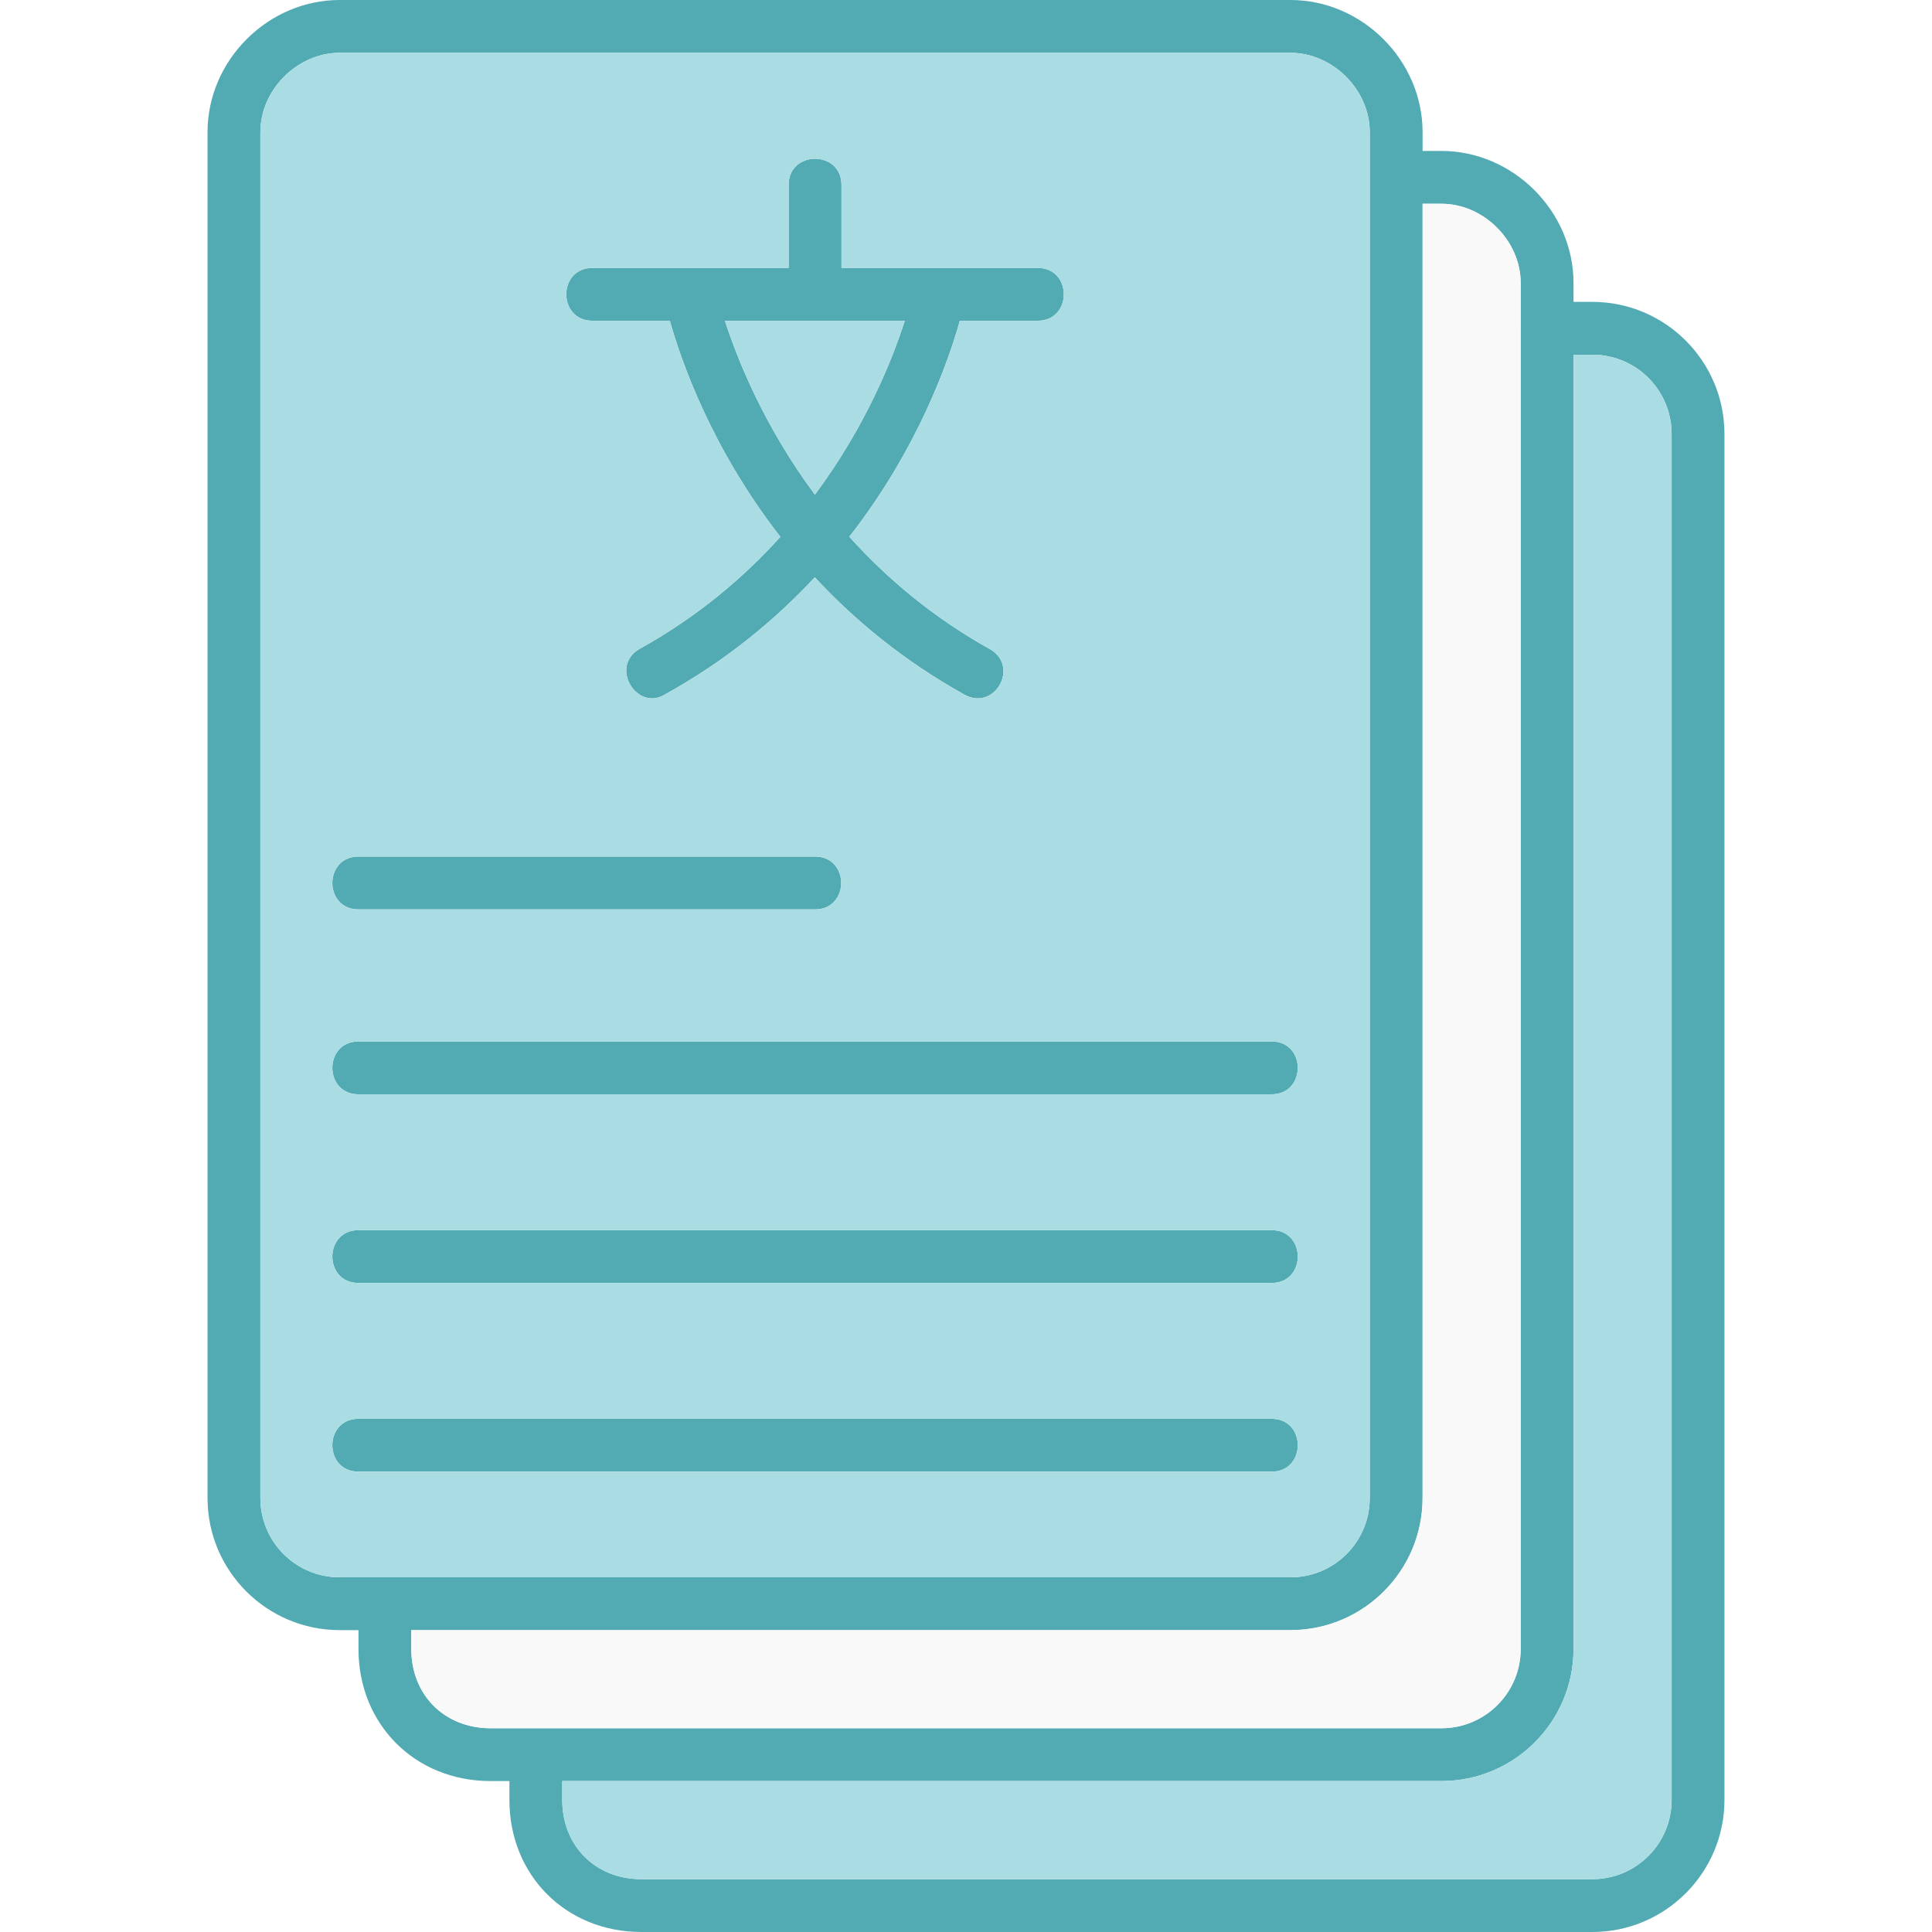
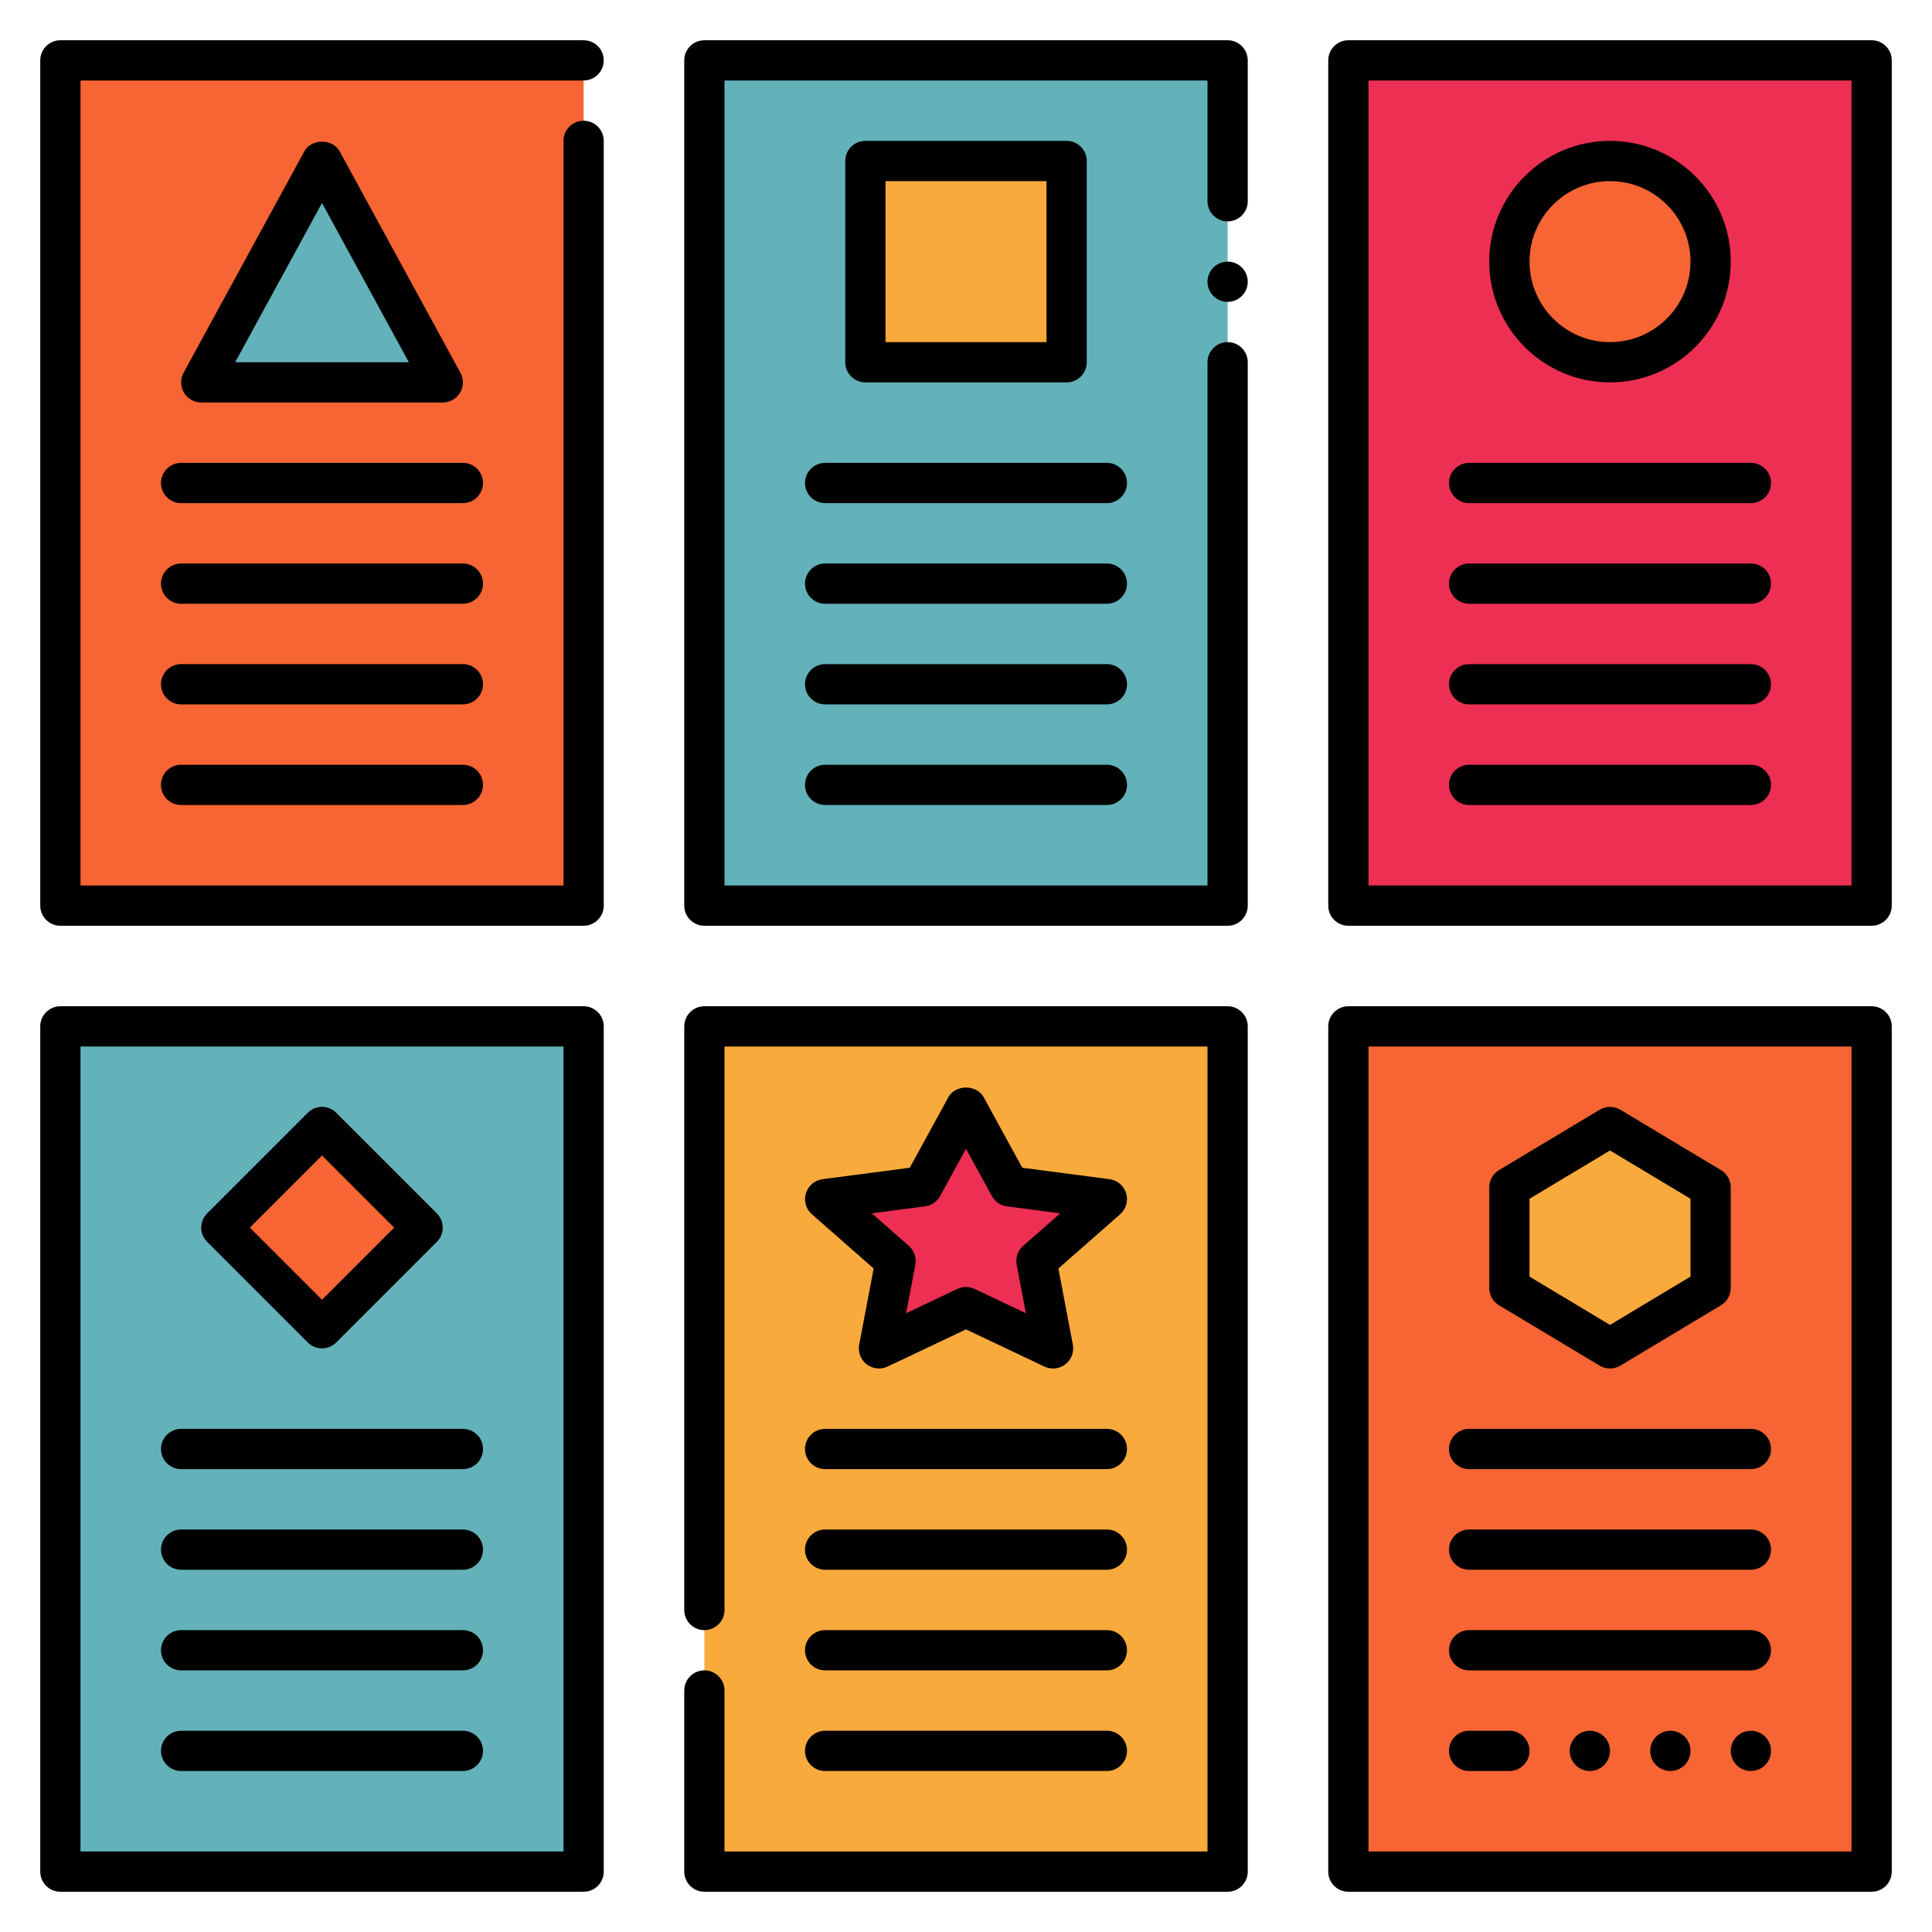
- <svg xmlns="http://www.w3.org/2000/svg" clip-rule="evenodd" fill-rule="evenodd" height="512" image-rendering="optimizeQuality" shape-rendering="geometricPrecision" text-rendering="geometricPrecision" viewBox="0 0 512 512" width="512">
-   <g id="Layer_x0020_1">
-     <path d="m215.999 241h-121c-9.233 0-9.233-14.001 0-14.001l121 .001c9.232 0 9.234 14 0 14zm121 48.999h-241.999c-9.233 0-9.233-14.001 0-14.001h241.999c9.233 0 9.233 14.001 0 14.001zm0 50h-241.999c-9.233 0-9.233-14.001 0-14.001h241.999c9.233 0 9.233 14.001 0 14.001zm0 50h-241.999c-9.233 0-9.233-14.001 0-14.001l241.999.001c9.232 0 9.234 14 0 14zm-128-318.999.001-21.999c0-9.233 14.001-9.233 14.001 0v21.999h51.998c9.232 0 9.234 14 0 14h-20.629c-2.948 10.501-10.983 33.785-29.287 57.242 9.717 10.801 21.931 21.236 37.215 29.758 8.019 4.476 1.384 16.551-6.7 12.1-16.207-9.012-29.234-19.86-39.669-31.111-10.429 11.224-23.443 22.036-39.63 31.012-7.571 4.727-14.965-7.5-6.7-12.1 15.282-8.478 27.493-18.87 37.206-29.636-18.333-23.516-26.36-46.827-29.294-57.265h-20.512c-9.233 0-9.233-14.001 0-14.001l51.999.001zm-16.883 14c3.232 10.026 10.285 27.829 23.844 46.089 13.552-18.228 20.594-36.024 23.819-46.089h-47.663zm229.882 426.999h-251.998c-20 0-35-15-35-35v-5.001h-5.001c-20 0-35-15-35-35v-5h-5c-19.3 0-35-15.7-35-35v-362c0-18.999 15.999-35 35-35h251.998c19 0 35 16 35 35v5.001h5.001c19 0 35 16 35 35v5h5c19.3 0 35 15.7 35 35v361.998c0 19.3-15.699 35.001-35 35.001zm-272.997-40.001v5.001c0 12.2 8.8 21 21 21h251.997c11.6 0 21-9.4 21-21v-362c0-11.6-9.4-21-21-21h-5v342.999c0 19.3-15.7 35-35 35h-232.998zm253.998-384.908v-12.09c0-11.2-9.8-21-21-21h-5.001v342.998c0 19.3-15.699 35.001-35 35.001h-232.998v5c0 12.2 8.8 21 21 21h251.998c11.6 0 21-9.4 21-21v-349.909zm-312.999-73.09c-11.2 0-21 9.8-21 21v361.998c0 11.6 9.4 21 21 21l251.998.001c11.6 0 21-9.4 21-21v-362c0-11.2-9.8-21-21-21h-251.998z" fill="#52abb3" />
-     <path d="m225.083 142.242c9.717 10.801 21.931 21.236 37.215 29.758 8.019 4.476 1.384 16.551-6.7 12.1-16.207-9.012-29.234-19.86-39.669-31.111-10.429 11.224-23.443 22.036-39.63 31.012-7.571 4.727-14.965-7.5-6.7-12.1 15.282-8.478 27.493-18.87 37.206-29.636-18.333-23.516-26.36-46.827-29.294-57.265h-20.512c-9.233 0-9.233-14.001 0-14.001l51.999.001.001-21.999c0-9.233 14.001-9.233 14.001 0v21.999h51.998c9.232 0 9.234 14 0 14h-20.629c-2.948 10.501-10.983 33.785-29.287 57.242zm-130.083 84.757 121 .001c9.232 0 9.234 14 0 14h-121c-9.233 0-9.233-14.001 0-14.001zm0 48.999h241.999c9.233 0 9.233 14.001 0 14.001h-241.999c-9.233 0-9.233-14.001 0-14.001zm0 50h241.999c9.233 0 9.233 14.001 0 14.001h-241.999c-9.233 0-9.233-14.001 0-14.001zm0 50 241.999.001c9.232 0 9.234 14 0 14h-241.999c-9.233 0-9.233-14.001 0-14.001zm-5 42 251.998.001c11.6 0 21-9.4 21-21v-362c0-11.2-9.8-21-21-21h-251.998c-11.2 0-21 9.8-21 21v361.998c0 11.6 9.4 21 21 21z" fill="#aadde3" />
-     <path d="m215.961 131.089c13.552-18.228 20.594-36.024 23.819-46.089h-47.663c3.232 10.026 10.285 27.829 23.844 46.089z" fill="#aadde3" />
-     <path d="m376.998 54v342.998c0 19.3-15.699 35.001-35 35.001h-232.998v5c0 12.2 8.8 21 21 21h251.998c11.6 0 21-9.4 21-21v-349.909-12.09c0-11.2-9.8-21-21-21h-5.001z" fill="#f9f9f9" />
-     <path d="m416.999 93.999v342.999c0 19.3-15.7 35-35 35h-232.998v5.001c0 12.2 8.8 21 21 21h251.997c11.6 0 21-9.4 21-21v-362c0-11.6-9.4-21-21-21h-5z" fill="#aadde3" />
-   </g>
+ <svg xmlns="http://www.w3.org/2000/svg" width="512" height="512" id="Layer_3" enable-background="new 0 0 96 96" viewBox="0 0 96 96">
+   <path d="m3 3h26v42h-26z" fill="#f66533" />
+   <path d="m35 3h26v42h-26z" fill="#63b2b9" />
+   <path d="m67 3h26v42h-26z" fill="#ec2f53" />
+   <path d="m3 51h26v42h-26z" fill="#63b2b9" />
+   <path d="m35 51h26v42h-26z" fill="#f9aa3d" />
+   <path d="m67 51h26v42h-26z" fill="#f66533" />
+   <path d="m10 19 6-11 6 11z" fill="#63b2b9" />
+   <path d="m43 8h10v10h-10z" fill="#f9aa3d" />
+   <circle cx="80" cy="13" fill="#f66533" r="5" />
+   <path d="m12.464 57.464h7.071v7.071h-7.071z" fill="#f66533" transform="matrix(.707 -.707 .707 .707 -38.447 29.18)" />
+   <path d="m48 55 2.163 3.95 4.837.634-3.5 3.074.826 4.342-4.326-2.05-4.326 2.05.826-4.342-3.5-3.074 4.837-.634z" fill="#ec2f53" />
+   <path d="m80 56 5 3v5l-5 3-5-3v-5z" fill="#f9aa3d" />
+   <path d="m30 3c0-.553-.448-1-1-1h-26c-.552 0-1 .448-1 1v42c0 .553.448 1 1 1h26c.552 0 1-.447 1-1v-38c0-.553-.448-1-1-1s-1 .447-1 1v37h-24v-40h25c.552 0 1-.447 1-1z" />
+   <path d="m61 2h-26c-.552 0-1 .447-1 1v42c0 .553.448 1 1 1h26c.552 0 1-.447 1-1v-27c0-.553-.448-1-1-1s-1 .447-1 1v26h-24v-40h24v6c0 .553.448 1 1 1s1-.447 1-1v-7c0-.552-.448-1-1-1z" />
+   <path d="m93 2h-26c-.552 0-1 .447-1 1v42c0 .553.448 1 1 1h26c.552 0 1-.447 1-1v-42c0-.552-.448-1-1-1zm-1 42h-24v-40h24z" />
+   <path d="m10 20h12c.353 0 .68-.187.86-.489.18-.304.187-.68.018-.989l-6-11c-.351-.643-1.405-.643-1.756 0l-6 11c-.169.31-.162.686.018.989s.507.489.86.489zm6-9.912 4.316 7.912h-8.631z" />
+   <path d="m53 19c.552 0 1-.447 1-1v-10c0-.553-.448-1-1-1h-10c-.552 0-1 .447-1 1v10c0 .553.448 1 1 1zm-9-10h8v8h-8z" />
+   <path d="m80 19c3.309 0 6-2.691 6-6s-2.691-6-6-6-6 2.691-6 6 2.692 6 6 6zm0-10c2.206 0 4 1.794 4 4s-1.794 4-4 4-4-1.794-4-4 1.795-4 4-4z" />
+   <path d="m23 23h-14c-.552 0-1 .447-1 1s.448 1 1 1h14c.552 0 1-.447 1-1s-.448-1-1-1z" />
+   <path d="m23 28h-14c-.552 0-1 .447-1 1s.448 1 1 1h14c.552 0 1-.447 1-1s-.448-1-1-1z" />
+   <path d="m23 33h-14c-.552 0-1 .447-1 1s.448 1 1 1h14c.552 0 1-.447 1-1s-.448-1-1-1z" />
+   <path d="m23 38h-14c-.552 0-1 .447-1 1s.448 1 1 1h14c.552 0 1-.447 1-1s-.448-1-1-1z" />
+   <path d="m55 23h-14c-.552 0-1 .447-1 1s.448 1 1 1h14c.552 0 1-.447 1-1s-.448-1-1-1z" />
+   <path d="m55 28h-14c-.552 0-1 .447-1 1s.448 1 1 1h14c.552 0 1-.447 1-1s-.448-1-1-1z" />
+   <path d="m55 33h-14c-.552 0-1 .447-1 1s.448 1 1 1h14c.552 0 1-.447 1-1s-.448-1-1-1z" />
+   <path d="m55 38h-14c-.552 0-1 .447-1 1s.448 1 1 1h14c.552 0 1-.447 1-1s-.448-1-1-1z" />
+   <path d="m73 25h14c.552 0 1-.447 1-1s-.448-1-1-1h-14c-.552 0-1 .447-1 1s.448 1 1 1z" />
+   <path d="m73 30h14c.552 0 1-.447 1-1s-.448-1-1-1h-14c-.552 0-1 .447-1 1s.448 1 1 1z" />
+   <path d="m73 35h14c.552 0 1-.447 1-1s-.448-1-1-1h-14c-.552 0-1 .447-1 1s.448 1 1 1z" />
+   <path d="m73 40h14c.552 0 1-.447 1-1s-.448-1-1-1h-14c-.552 0-1 .447-1 1s.448 1 1 1z" />
+   <path d="m29 50h-26c-.552 0-1 .447-1 1v42c0 .553.448 1 1 1h26c.552 0 1-.447 1-1v-42c0-.552-.448-1-1-1zm-1 42h-24v-40h24z" />
+   <path d="m61 50h-26c-.552 0-1 .447-1 1v29c0 .553.448 1 1 1s1-.447 1-1v-28h24v40h-24v-8c0-.553-.448-1-1-1s-1 .447-1 1v9c0 .553.448 1 1 1h26c.552 0 1-.447 1-1v-42c0-.552-.448-1-1-1z" />
+   <path d="m93 50h-26c-.552 0-1 .447-1 1v42c0 .553.448 1 1 1h26c.552 0 1-.447 1-1v-42c0-.552-.448-1-1-1zm-1 42h-24v-40h24z" />
+   <path d="m9 73h14c.552 0 1-.447 1-1s-.448-1-1-1h-14c-.552 0-1 .447-1 1s.448 1 1 1z" />
+   <path d="m9 78h14c.552 0 1-.447 1-1s-.448-1-1-1h-14c-.552 0-1 .447-1 1s.448 1 1 1z" />
+   <path d="m9 83h14c.552 0 1-.447 1-1s-.448-1-1-1h-14c-.552 0-1 .447-1 1s.448 1 1 1z" />
+   <path d="m9 88h14c.552 0 1-.447 1-1s-.448-1-1-1h-14c-.552 0-1 .447-1 1s.448 1 1 1z" />
+   <path d="m41 73h14c.552 0 1-.447 1-1s-.448-1-1-1h-14c-.552 0-1 .447-1 1s.448 1 1 1z" />
+   <path d="m41 78h14c.552 0 1-.447 1-1s-.448-1-1-1h-14c-.552 0-1 .447-1 1s.448 1 1 1z" />
+   <path d="m41 83h14c.552 0 1-.447 1-1s-.448-1-1-1h-14c-.552 0-1 .447-1 1s.448 1 1 1z" />
+   <path d="m41 88h14c.552 0 1-.447 1-1s-.448-1-1-1h-14c-.552 0-1 .447-1 1s.448 1 1 1z" />
+   <path d="m73 73h14c.552 0 1-.447 1-1s-.448-1-1-1h-14c-.552 0-1 .447-1 1s.448 1 1 1z" />
+   <path d="m73 78h14c.552 0 1-.447 1-1s-.448-1-1-1h-14c-.552 0-1 .447-1 1s.448 1 1 1z" />
+   <path d="m73 83h14c.552 0 1-.447 1-1s-.448-1-1-1h-14c-.552 0-1 .447-1 1s.448 1 1 1z" />
+   <path d="m73 88h2c.552 0 1-.447 1-1s-.448-1-1-1h-2c-.552 0-1 .447-1 1s.448 1 1 1z" />
+   <path d="m15.293 66.707c.195.196.451.293.707.293s.512-.098.707-.293l5-5c.391-.391.391-1.023 0-1.414l-5-5c-.391-.391-1.023-.391-1.414 0l-5 5c-.391.391-.391 1.023 0 1.414zm.707-9.293 3.586 3.586-3.586 3.586-3.586-3.586z" />
+   <path d="m55.957 59.293c-.114-.376-.438-.649-.827-.7l-4.333-.568-1.919-3.505c-.351-.641-1.403-.641-1.754 0l-1.919 3.505-4.333.568c-.389.051-.713.324-.827.7s.001.783.296 1.042l3.071 2.697-.719 3.781c-.07.369.073.747.371.978.298.229.7.275 1.04.112l3.896-1.846 3.898 1.847c.136.065.283.096.428.096.217 0 .433-.071.612-.209.298-.23.441-.608.371-.978l-.719-3.781 3.071-2.697c.294-.259.41-.666.296-1.042zm-5.117 2.614c-.266.233-.388.59-.322.938l.458 2.409-2.548-1.207c-.135-.064-.281-.097-.428-.097s-.292.032-.428.097l-2.548 1.207.458-2.409c.066-.348-.057-.704-.322-.938l-1.842-1.618 2.649-.348c.316-.041.594-.231.747-.511l1.286-2.348 1.286 2.349c.153.279.431.47.747.511l2.649.348z" />
+   <path d="m74.485 64.858 5 3c.159.094.337.142.515.142s.356-.048.515-.143l5-3c.301-.18.485-.505.485-.857v-5c0-.352-.184-.677-.485-.857l-5-3c-.317-.189-.712-.189-1.029 0l-5 3c-.302.18-.486.506-.486.857v5c0 .352.184.677.485.858zm1.515-5.291 4-2.4 4 2.4v3.867l-4 2.4-4-2.4z" />
+   <circle cx="79" cy="87" r="1" />
+   <circle cx="83" cy="87" r="1" />
+   <circle cx="87" cy="87" r="1" />
+   <circle cx="61" cy="14" r="1" />
</svg>
